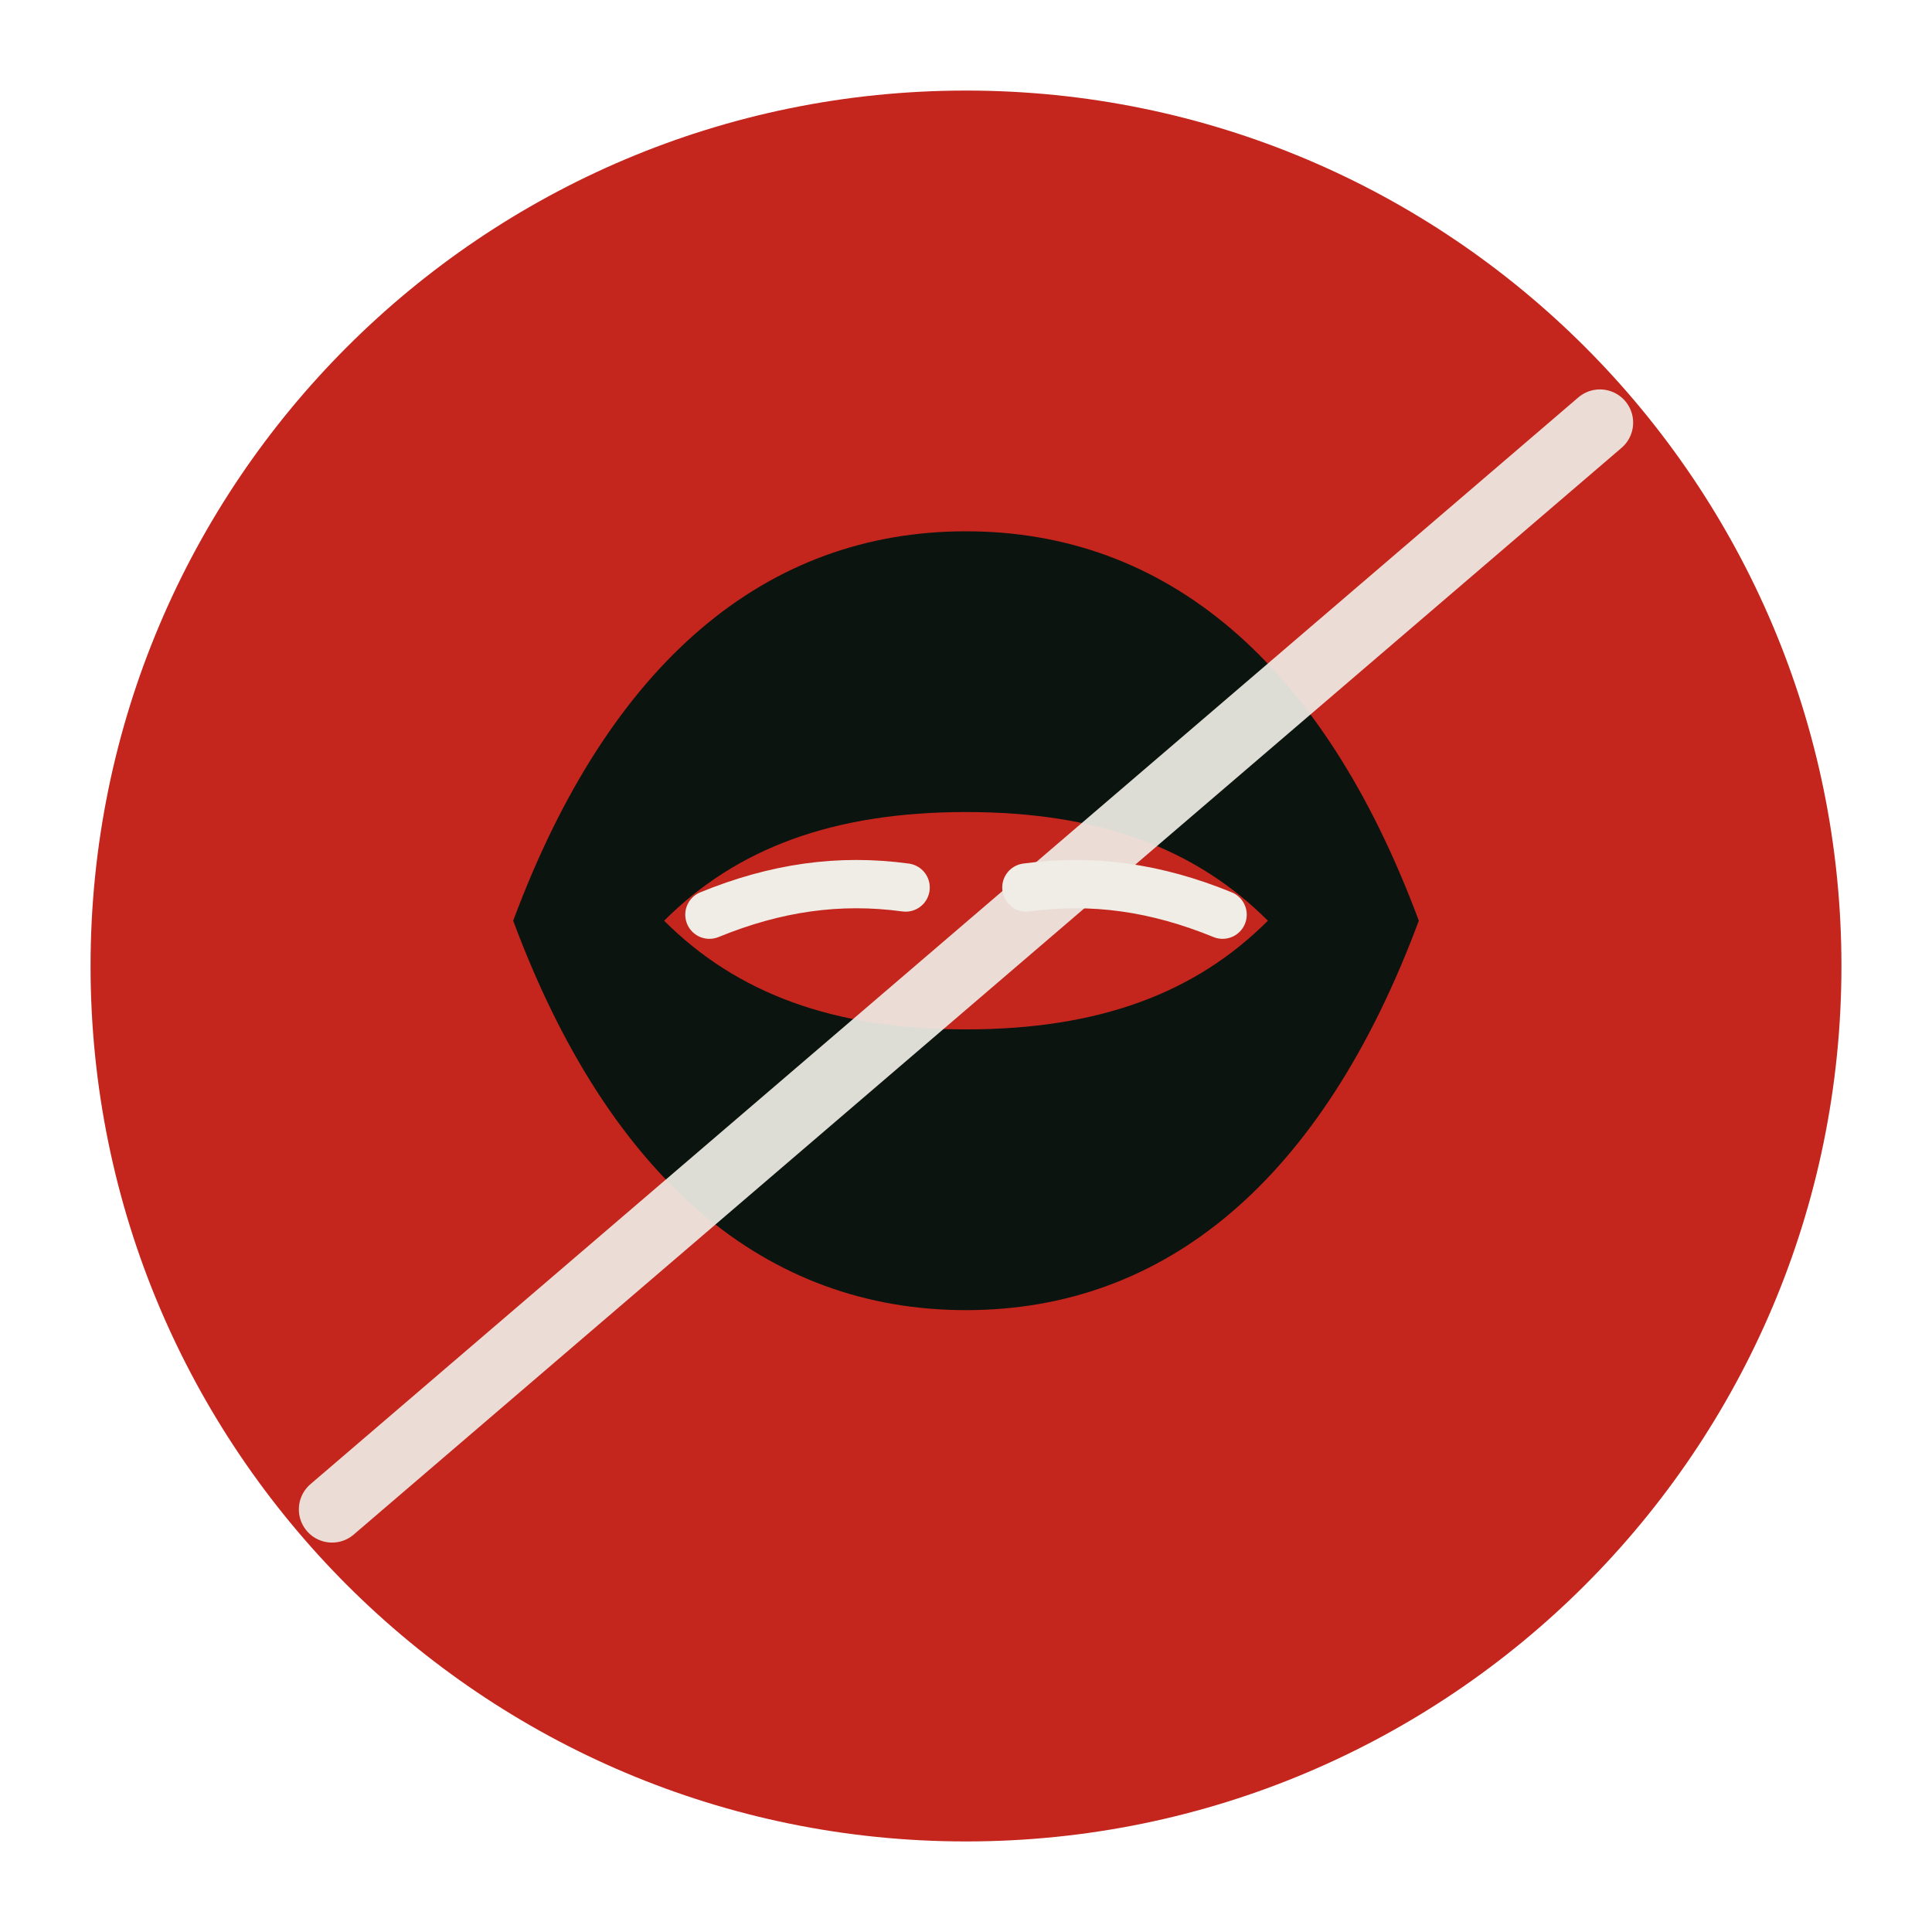
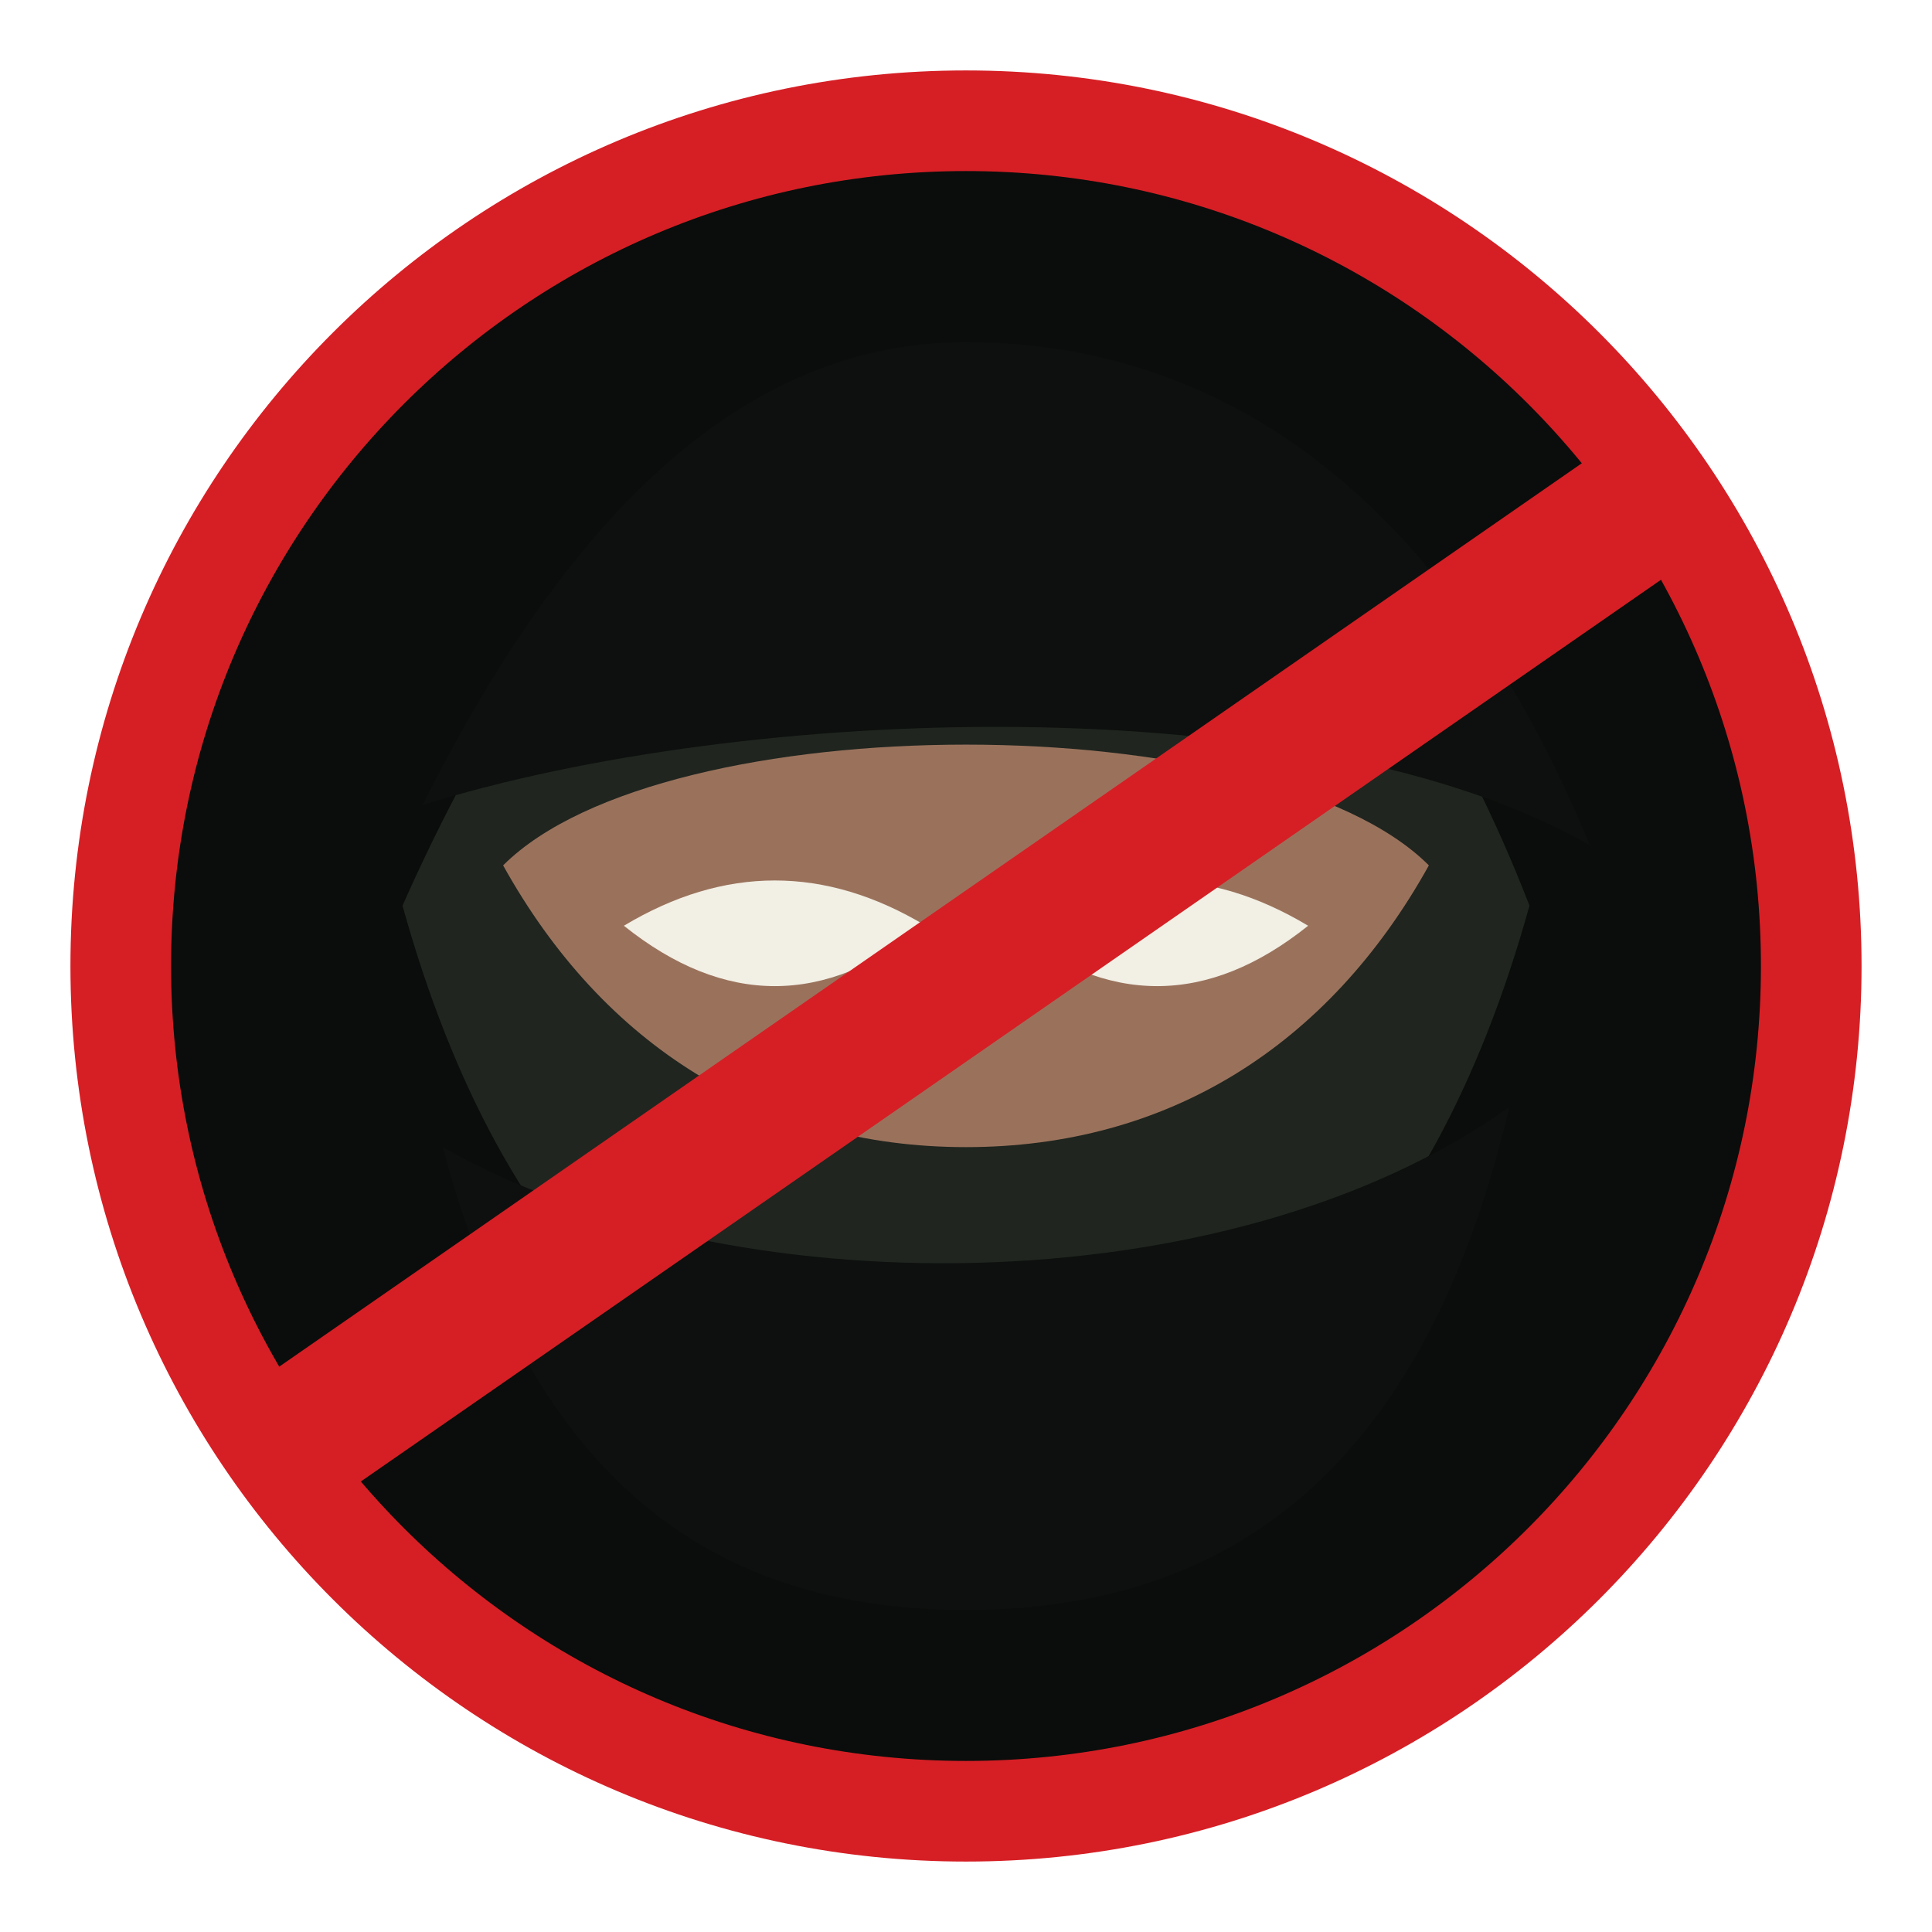
- <svg xmlns="http://www.w3.org/2000/svg" viewBox="0 0 64 64" role="img" aria-labelledby="t">
-   <circle cx="32" cy="32" r="29" fill="#C4261D" />
-   <path d="M17 30.5c3.2-8.6 8.4-12.9 15-12.9s11.8 4.3 15 12.9c-3.2 8.6-8.4 12.9-15 12.9S20.2 39.1 17 30.5Z" fill="#0C1410" />
-   <path d="M22 30.5c2.4-2.4 5.6-3.6 10-3.6s7.6 1.2 10 3.6c-2.4 2.4-5.6 3.6-10 3.6s-7.6-1.2-10-3.6Z" fill="#C4261D" />
-   <path d="M23.5 30.3c2.2-.9 4.3-1.2 6.5-.9M34 29.4c2.2-.3 4.3 0 6.5.9" stroke="#EFEDE6" stroke-width="1.6" stroke-linecap="round" fill="none" />
-   <path d="M11 50 53 14" stroke="#EFEDE6" stroke-width="2.2" stroke-linecap="round" opacity=".92" />
+ <svg xmlns="http://www.w3.org/2000/svg" viewBox="0 0 96 96" role="img" aria-labelledby="t">
+   <circle cx="48" cy="48" r="42" fill="#0a0d0b" stroke="#d51f25" stroke-width="5" />
+   <path d="M20 45c8-18 17-25 28-25s21 7 28 25c-5 18-15 27-28 27S25 63 20 45Z" fill="#20251f" />
+   <path d="M25 43c8-8 38-8 46 0-5 9-13 14-23 14S30 52 25 43Z" fill="#9a725c" />
+   <path d="M21 40c8-16 17-23 27-23 13 0 24 8 31 25-14-8-42-7-58-2Z" fill="#0d100e" />
+   <path d="M22 57c14 8 39 8 53-2-4 17-13 25-27 25S26 72 22 57Z" fill="#0d100e" />
+   <path d="M31 46c5-3 10-3 15 0-5 4-10 4-15 0Zm19 0c5-3 10-3 15 0-5 4-10 4-15 0Z" fill="#f2efe4" />
+   <path d="M17 70 79 27" stroke="#d51f25" stroke-width="7" stroke-linecap="square" />
</svg>
